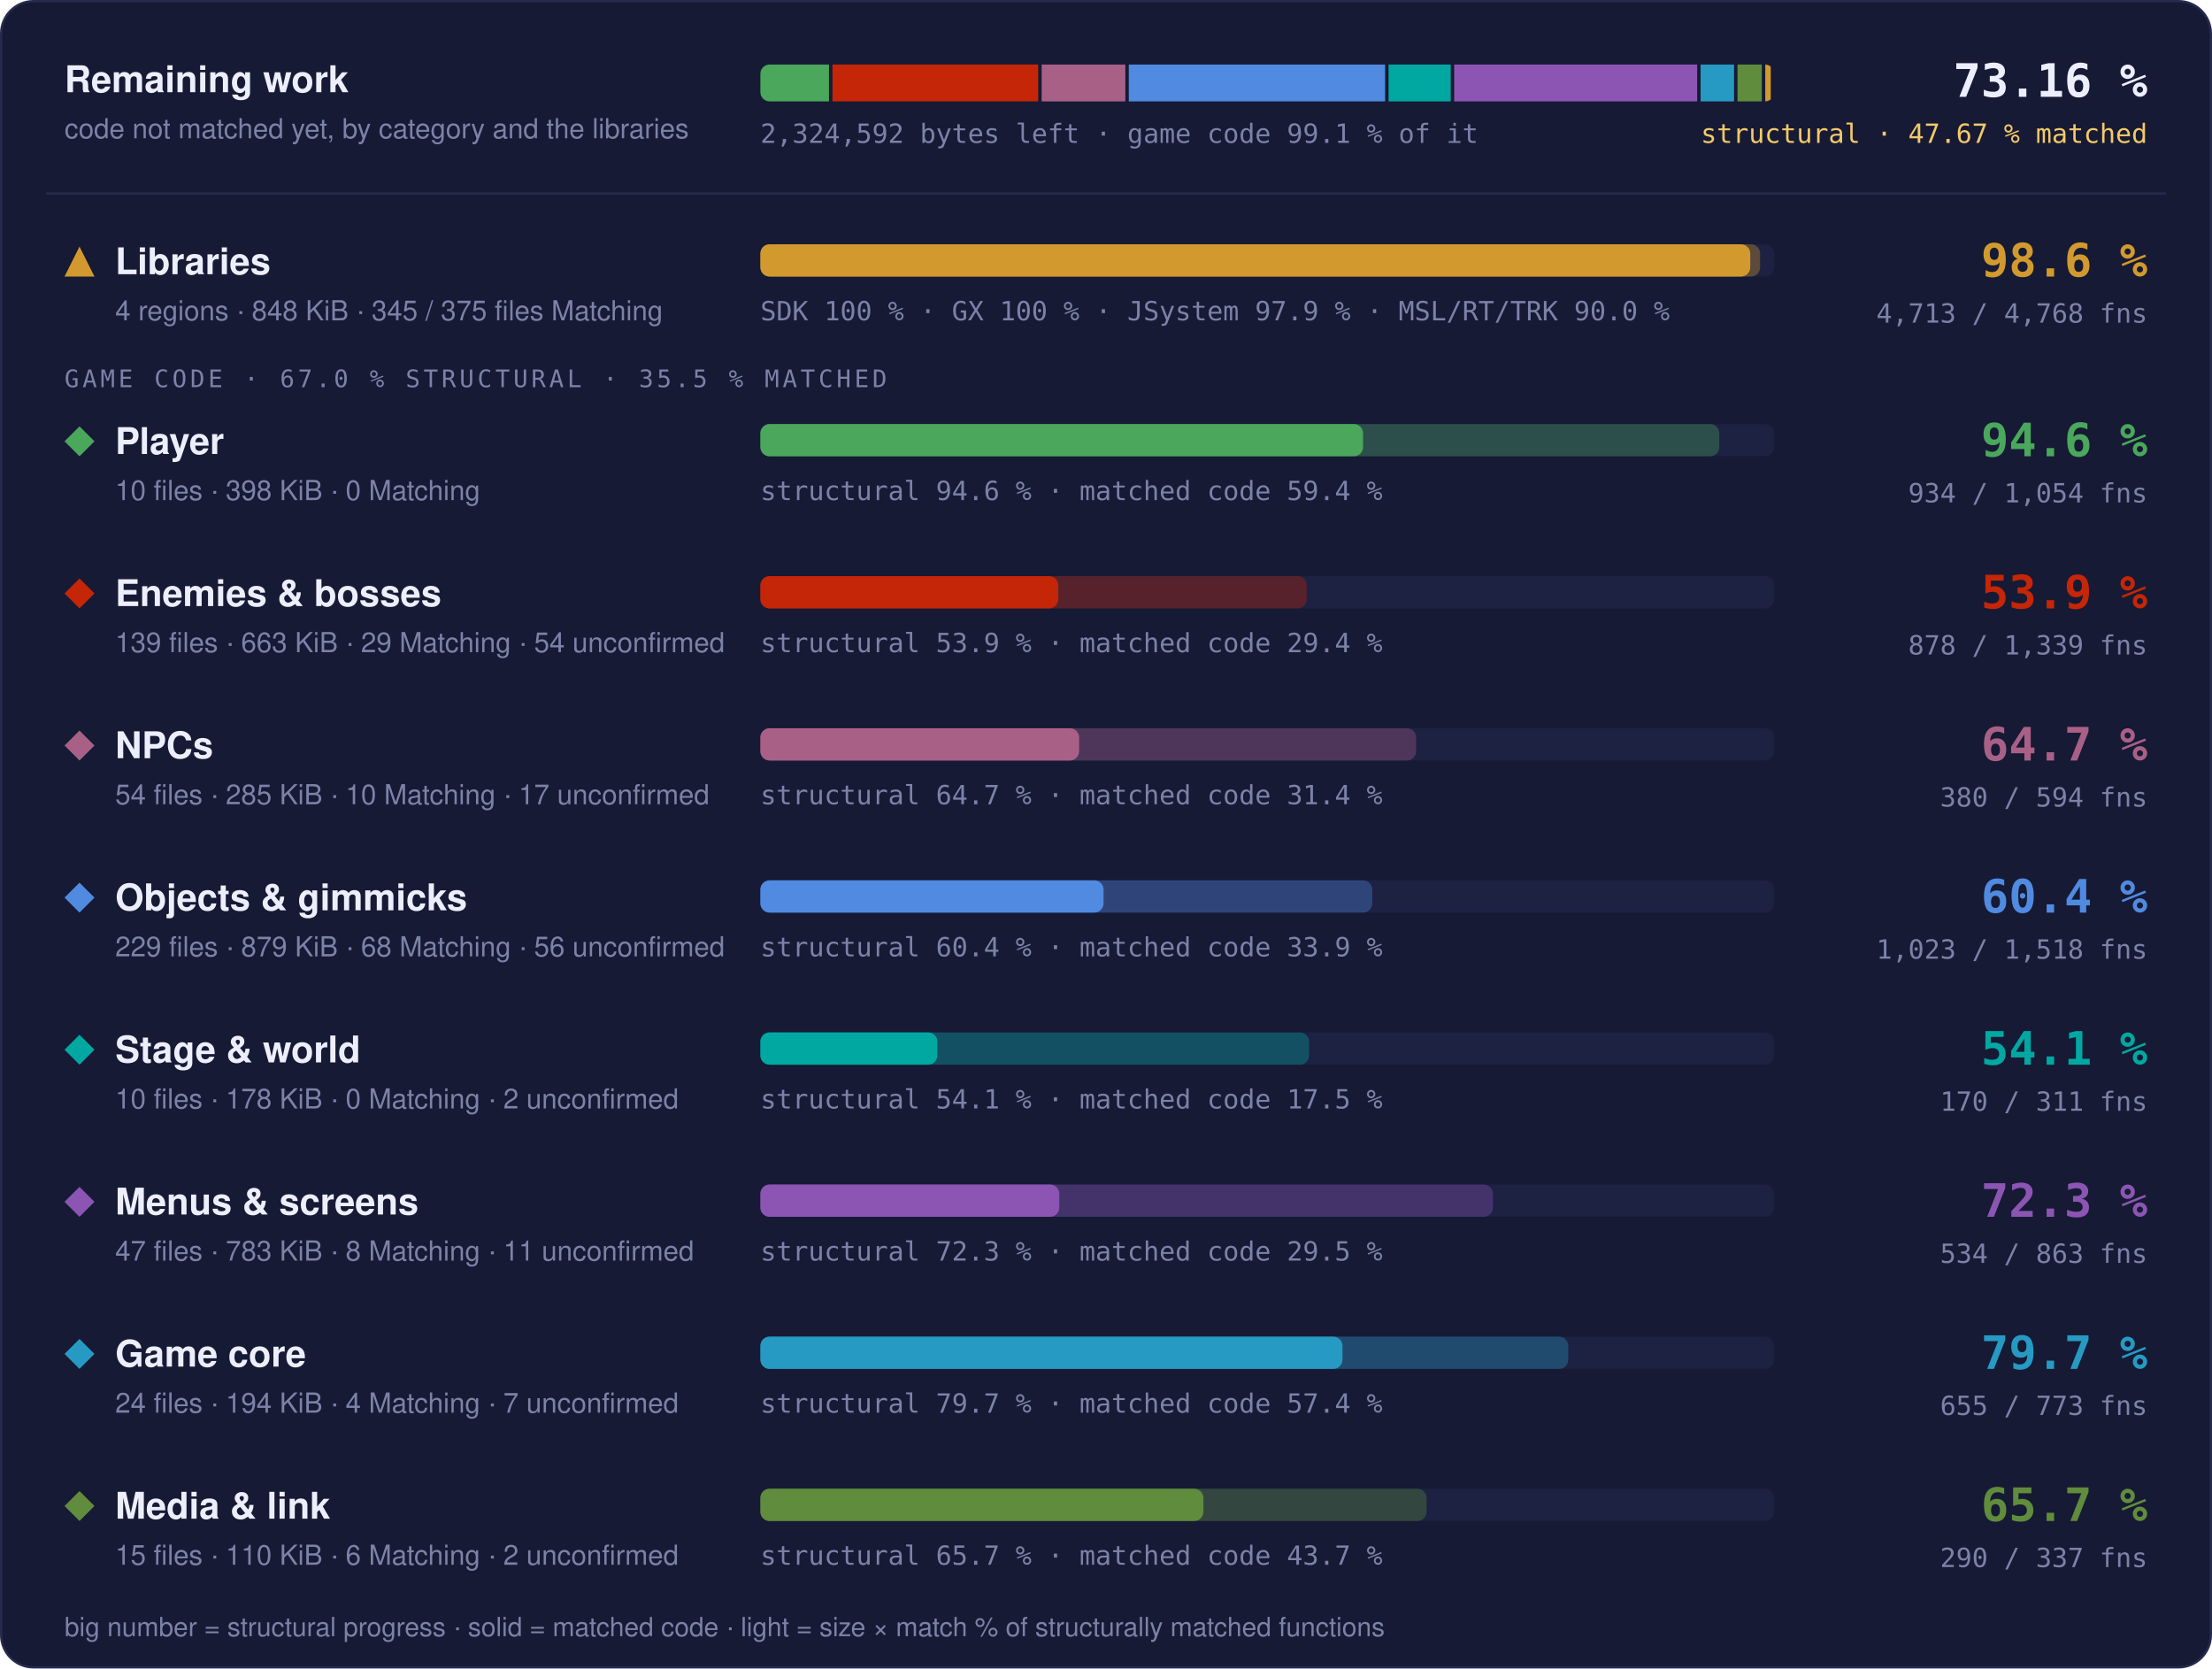
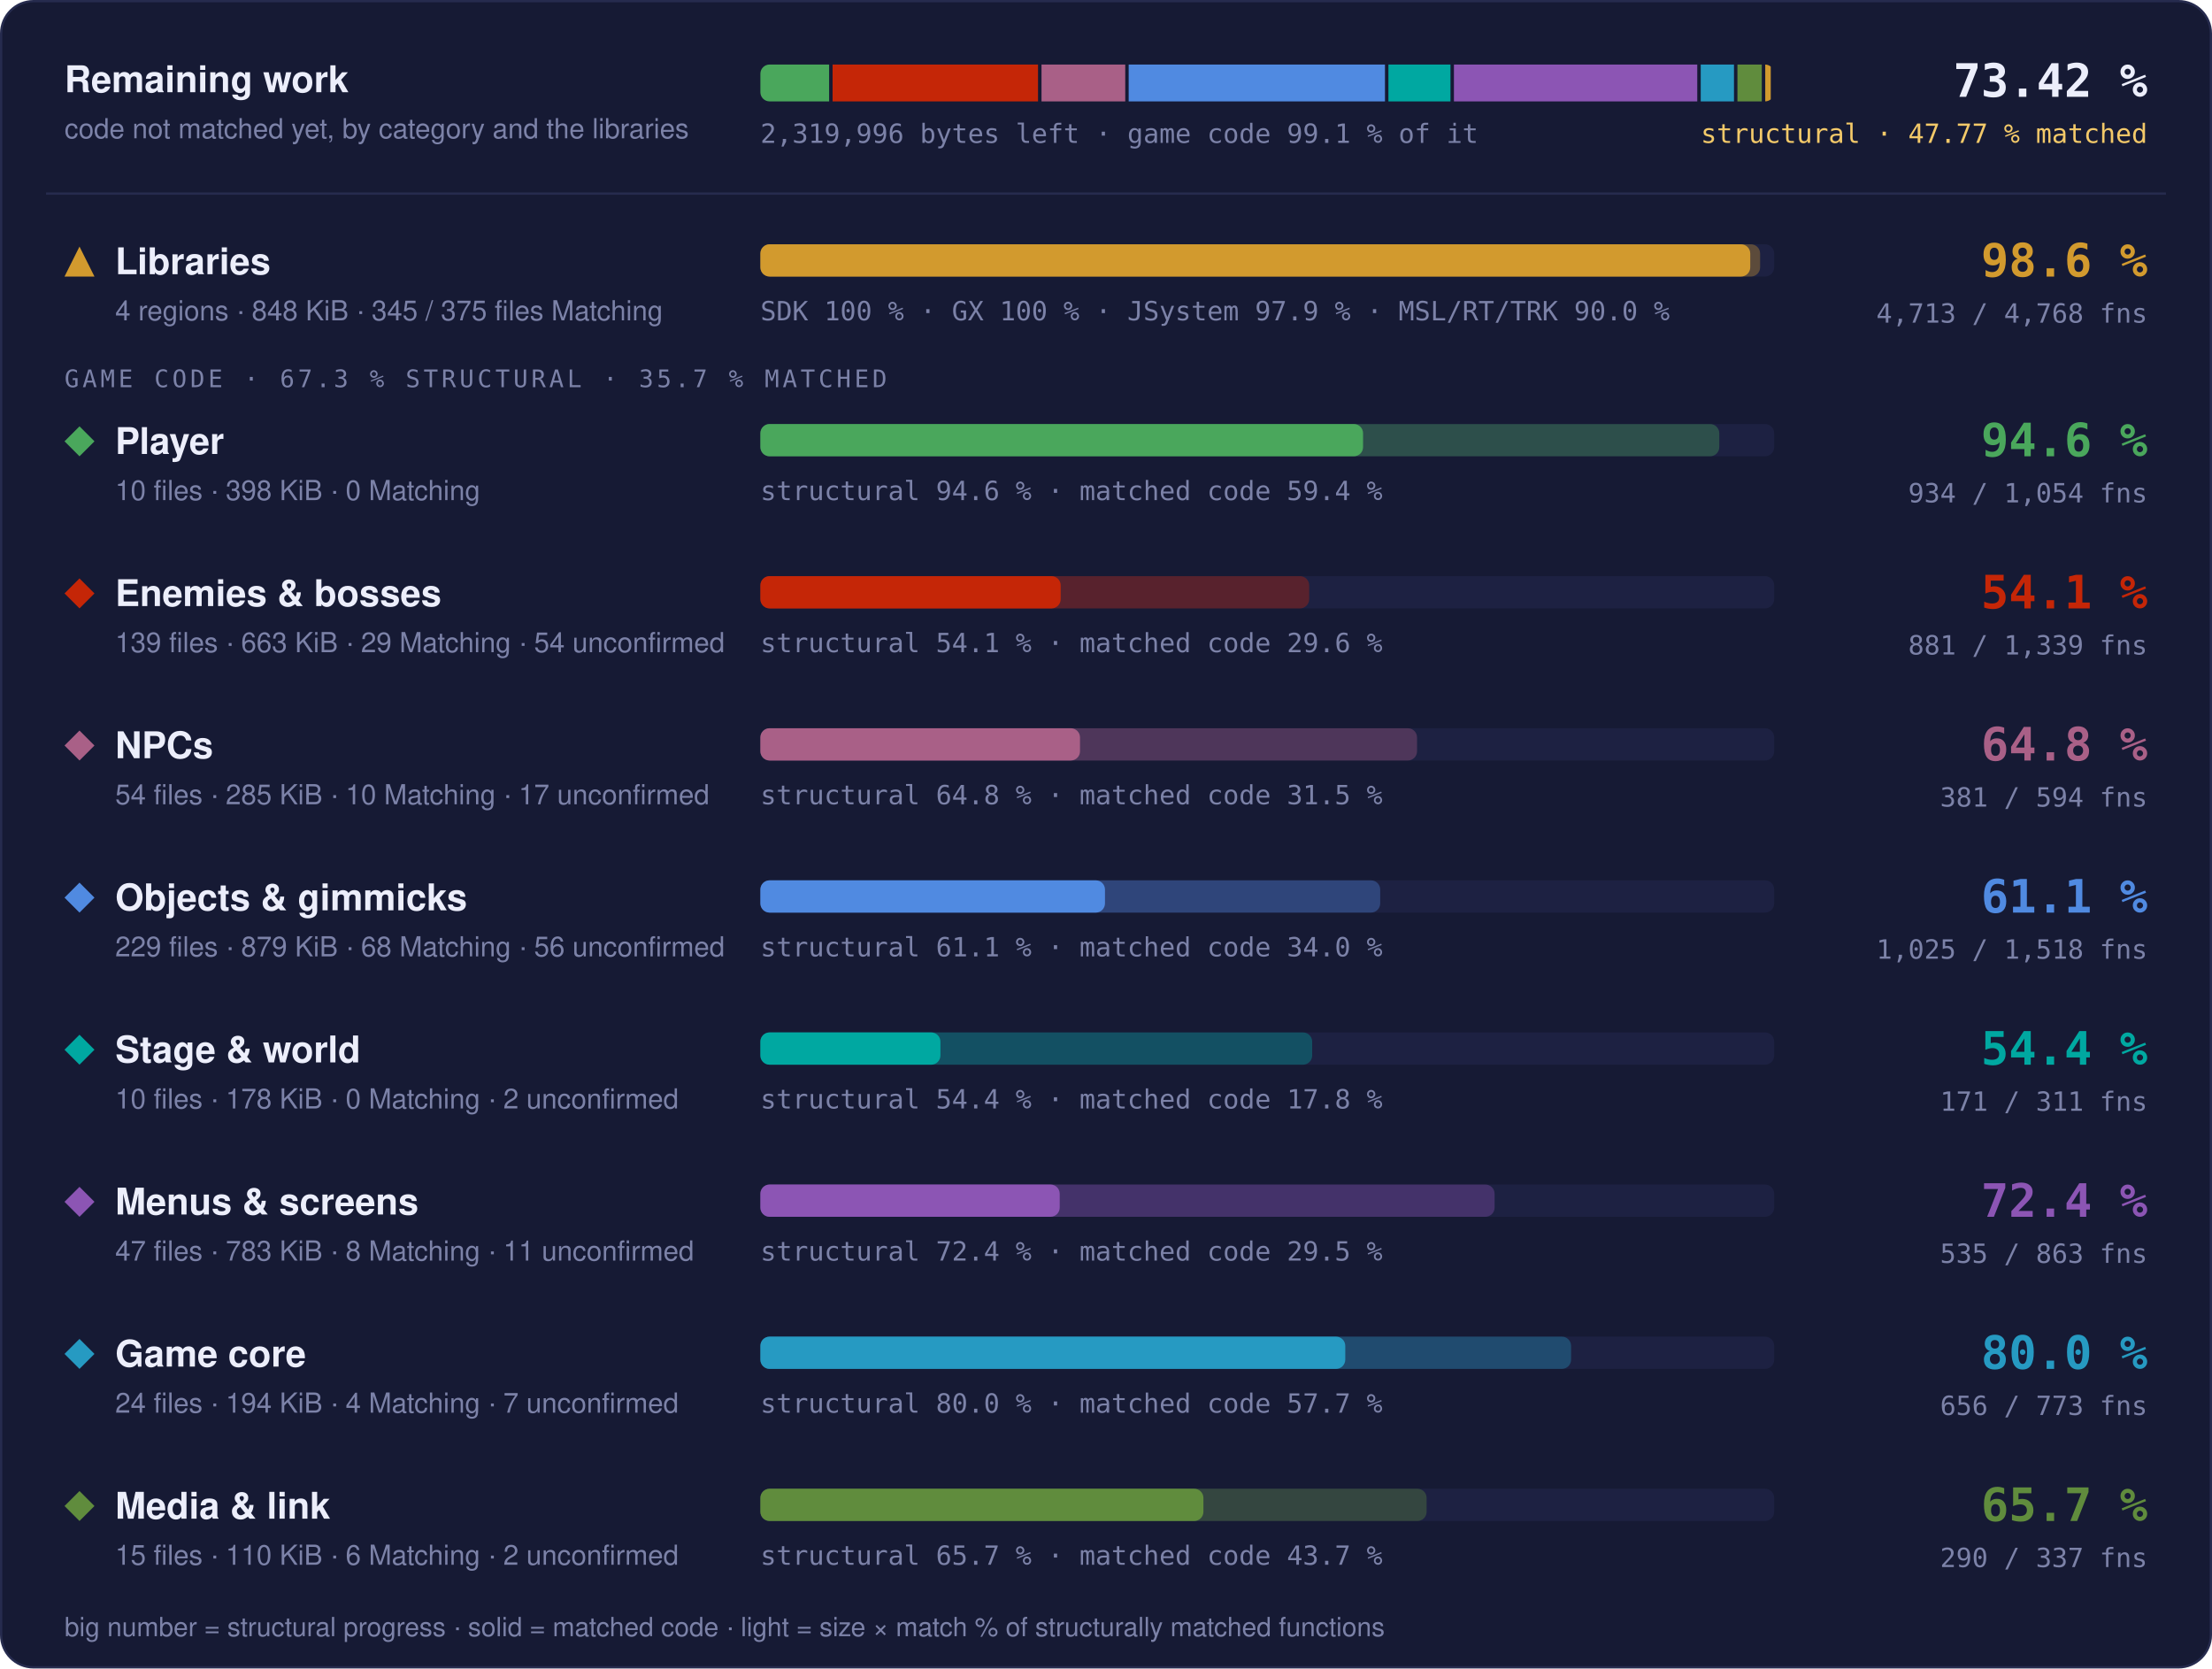
- <svg xmlns="http://www.w3.org/2000/svg" width="960" height="724" viewBox="0 0 960 724" role="img" aria-label="Progress overview: Libraries 98.6 % structural, 97.6 % matched code, 4713 of 4768 functions; Player 94.6 % structural, 59.4 % matched code, 934 of 1054 functions; Enemies &amp; bosses 53.9 % structural, 29.4 % matched code, 878 of 1339 functions; NPCs 64.7 % structural, 31.4 % matched code, 380 of 594 functions; Objects &amp; gimmicks 60.4 % structural, 33.9 % matched code, 1023 of 1518 functions; Stage &amp; world 54.1 % structural, 17.5 % matched code, 170 of 311 functions; Menus &amp; screens 72.3 % structural, 29.5 % matched code, 534 of 863 functions; Game core 79.7 % structural, 57.4 % matched code, 655 of 773 functions; Media &amp; link 65.7 % structural, 43.7 % matched code, 290 of 337 functions">
+ <svg xmlns="http://www.w3.org/2000/svg" width="960" height="724" viewBox="0 0 960 724" role="img" aria-label="Progress overview: Libraries 98.6 % structural, 97.6 % matched code, 4713 of 4768 functions; Player 94.6 % structural, 59.4 % matched code, 934 of 1054 functions; Enemies &amp; bosses 54.1 % structural, 29.6 % matched code, 881 of 1339 functions; NPCs 64.8 % structural, 31.5 % matched code, 381 of 594 functions; Objects &amp; gimmicks 61.1 % structural, 34.0 % matched code, 1025 of 1518 functions; Stage &amp; world 54.4 % structural, 17.8 % matched code, 171 of 311 functions; Menus &amp; screens 72.4 % structural, 29.5 % matched code, 535 of 863 functions; Game core 80.0 % structural, 57.7 % matched code, 656 of 773 functions; Media &amp; link 65.7 % structural, 43.7 % matched code, 290 of 337 functions">
  <style>text { font-family: -apple-system, BlinkMacSystemFont, 'Segoe UI', Helvetica, Arial, sans-serif; } .mono { font-family: ui-monospace, SFMono-Regular, 'SF Mono', Menlo, Consolas, monospace; } .grow { transform-box: fill-box; transform-origin: 0 50%; animation: grow 1.4s cubic-bezier(.2,.8,.2,1) both; } @keyframes grow { from { transform: scaleX(0); } } @media (prefers-reduced-motion: reduce) { * { animation: none !important; } }</style>
  <rect x="0.5" y="0.5" width="959" height="723" rx="14" fill="#161a34" stroke="#262b4e" />
  <text x="28" y="40" font-size="16" font-weight="700" fill="#eceefb">Remaining work</text>
  <text x="28" y="60" font-size="12" fill="#7c82a8">code not matched yet, by category and the libraries</text>
  <clipPath id="rw">
    <rect x="330" y="28" width="440" height="16" rx="4" />
  </clipPath>
  <g clip-path="url(#rw)">
-     <rect class="grow" x="330.00" y="28" width="29.78" height="16" fill="#4aa75c" />
-     <rect class="grow" x="361.28" y="28" width="89.30" height="16" fill="#c52607" />
-     <rect class="grow" x="452.08" y="28" width="36.31" height="16" fill="#a96087" />
-     <rect class="grow" x="489.89" y="28" width="111.24" height="16" fill="#508ae1" />
-     <rect class="grow" x="602.63" y="28" width="26.98" height="16" fill="#00a8a1" />
-     <rect class="grow" x="631.11" y="28" width="105.45" height="16" fill="#8c55b4" />
-     <rect class="grow" x="738.06" y="28" width="14.51" height="16" fill="#269ac2" />
-     <rect class="grow" x="754.07" y="28" width="10.55" height="16" fill="#608c3d" />
-     <rect class="grow" x="766.12" y="28" width="2.38" height="16" fill="#d29a2e" />
+     <rect class="grow" x="330.00" y="28" width="29.84" height="16" fill="#4aa75c" />
+     <rect class="grow" x="361.34" y="28" width="89.16" height="16" fill="#c52607" />
+     <rect class="grow" x="452.01" y="28" width="36.34" height="16" fill="#a96087" />
+     <rect class="grow" x="489.84" y="28" width="111.23" height="16" fill="#508ae1" />
+     <rect class="grow" x="602.57" y="28" width="26.93" height="16" fill="#00a8a1" />
+     <rect class="grow" x="631.00" y="28" width="105.60" height="16" fill="#8c55b4" />
+     <rect class="grow" x="738.11" y="28" width="14.43" height="16" fill="#269ac2" />
+     <rect class="grow" x="754.04" y="28" width="10.57" height="16" fill="#608c3d" />
+     <rect class="grow" x="766.11" y="28" width="2.39" height="16" fill="#d29a2e" />
  </g>
-   <text x="330" y="62" class="mono" font-size="11.5" fill="#7c82a8">2,324,592 bytes left · game code 99.1 % of it</text>
-   <text x="932" y="42" text-anchor="end" class="mono" font-size="20" font-weight="700" fill="#eceefb">73.16 %</text>
-   <text x="932" y="62" text-anchor="end" class="mono" font-size="11.5" fill="#f3c969">structural · 47.67 % matched</text>
+   <text x="330" y="62" class="mono" font-size="11.5" fill="#7c82a8">2,319,996 bytes left · game code 99.1 % of it</text>
+   <text x="932" y="42" text-anchor="end" class="mono" font-size="20" font-weight="700" fill="#eceefb">73.42 %</text>
+   <text x="932" y="62" text-anchor="end" class="mono" font-size="11.5" fill="#f3c969">structural · 47.77 % matched</text>
  <line x1="20" x2="940" y1="84" y2="84" stroke="#262b4e" />
  <g fill="#d29a2e">
    <path d="M34.5 107L41 120L28 120Z" />
  </g>
  <text x="50" y="119" font-size="16" font-weight="700" fill="#eceefb">Libraries</text>
  <text x="50" y="139" font-size="12" fill="#7c82a8">4 regions · 848 KiB · 345 / 375 files Matching</text>
  <rect x="330" y="106" width="440" height="14" rx="4" fill="#1d2142" />
  <rect class="grow" style="animation-delay:0.0s" x="330" y="106" width="433.88" height="14" rx="4" fill="#d29a2e" fill-opacity="0.35" />
  <rect class="grow" style="animation-delay:0.0s" x="330" y="106" width="429.60" height="14" rx="4" fill="#d29a2e" />
  <text x="330" y="139" class="mono" font-size="11.5" fill="#7c82a8">SDK 100 % · GX 100 % · JSystem 97.9 % · MSL/RT/TRK 90.0 %</text>
  <text x="932" y="120" text-anchor="end" class="mono" font-size="20" font-weight="700" fill="#d29a2e">98.6 %</text>
  <text x="932" y="140" text-anchor="end" class="mono" font-size="11.5" fill="#7c82a8">4,713 / 4,768 fns</text>
-   <text x="28" y="168" class="mono" font-size="10.5" letter-spacing="0.14em" fill="#7c82a8">GAME CODE · 67.0 % STRUCTURAL · 35.5 % MATCHED</text>
+   <text x="28" y="168" class="mono" font-size="10.5" letter-spacing="0.14em" fill="#7c82a8">GAME CODE · 67.3 % STRUCTURAL · 35.7 % MATCHED</text>
  <g fill="#4aa75c">
    <path d="M34.5 185L41 191.5L34.5 198L28 191.5Z" />
  </g>
  <text x="50" y="197" font-size="16" font-weight="700" fill="#eceefb">Player</text>
  <text x="50" y="217" font-size="12" fill="#7c82a8">10 files · 398 KiB · 0 Matching</text>
  <rect x="330" y="184" width="440" height="14" rx="4" fill="#1d2142" />
  <rect class="grow" style="animation-delay:0.1s" x="330" y="184" width="416.16" height="14" rx="4" fill="#4aa75c" fill-opacity="0.35" />
  <rect class="grow" style="animation-delay:0.1s" x="330" y="184" width="261.57" height="14" rx="4" fill="#4aa75c" />
  <text x="330" y="217" class="mono" font-size="11.5" fill="#7c82a8">structural 94.6 % · matched code 59.4 %</text>
  <text x="932" y="198" text-anchor="end" class="mono" font-size="20" font-weight="700" fill="#4aa75c">94.6 %</text>
  <text x="932" y="218" text-anchor="end" class="mono" font-size="11.5" fill="#7c82a8">934 / 1,054 fns</text>
  <g fill="#c52607">
    <path d="M34.5 251L41 257.5L34.5 264L28 257.5Z" />
  </g>
  <text x="50" y="263" font-size="16" font-weight="700" fill="#eceefb">Enemies &amp; bosses</text>
  <text x="50" y="283" font-size="12" fill="#7c82a8">139 files · 663 KiB · 29 Matching · 54 unconfirmed</text>
  <rect x="330" y="250" width="440" height="14" rx="4" fill="#1d2142" />
-   <rect class="grow" style="animation-delay:0.2s" x="330" y="250" width="237.12" height="14" rx="4" fill="#c52607" fill-opacity="0.35" />
-   <rect class="grow" style="animation-delay:0.2s" x="330" y="250" width="129.27" height="14" rx="4" fill="#c52607" />
-   <text x="330" y="283" class="mono" font-size="11.5" fill="#7c82a8">structural 53.9 % · matched code 29.4 %</text>
-   <text x="932" y="264" text-anchor="end" class="mono" font-size="20" font-weight="700" fill="#c52607">53.9 %</text>
-   <text x="932" y="284" text-anchor="end" class="mono" font-size="11.5" fill="#7c82a8">878 / 1,339 fns</text>
+   <rect class="grow" style="animation-delay:0.2s" x="330" y="250" width="238.18" height="14" rx="4" fill="#c52607" fill-opacity="0.35" />
+   <rect class="grow" style="animation-delay:0.2s" x="330" y="250" width="130.33" height="14" rx="4" fill="#c52607" />
+   <text x="330" y="283" class="mono" font-size="11.5" fill="#7c82a8">structural 54.1 % · matched code 29.6 %</text>
+   <text x="932" y="264" text-anchor="end" class="mono" font-size="20" font-weight="700" fill="#c52607">54.1 %</text>
+   <text x="932" y="284" text-anchor="end" class="mono" font-size="11.5" fill="#7c82a8">881 / 1,339 fns</text>
  <g fill="#a96087">
    <path d="M34.5 317L41 323.5L34.5 330L28 323.5Z" />
  </g>
  <text x="50" y="329" font-size="16" font-weight="700" fill="#eceefb">NPCs</text>
  <text x="50" y="349" font-size="12" fill="#7c82a8">54 files · 285 KiB · 10 Matching · 17 unconfirmed</text>
  <rect x="330" y="316" width="440" height="14" rx="4" fill="#1d2142" />
-   <rect class="grow" style="animation-delay:0.3s" x="330" y="316" width="284.60" height="14" rx="4" fill="#a96087" fill-opacity="0.35" />
-   <rect class="grow" style="animation-delay:0.3s" x="330" y="316" width="138.32" height="14" rx="4" fill="#a96087" />
-   <text x="330" y="349" class="mono" font-size="11.5" fill="#7c82a8">structural 64.7 % · matched code 31.4 %</text>
-   <text x="932" y="330" text-anchor="end" class="mono" font-size="20" font-weight="700" fill="#a96087">64.7 %</text>
-   <text x="932" y="350" text-anchor="end" class="mono" font-size="11.5" fill="#7c82a8">380 / 594 fns</text>
+   <rect class="grow" style="animation-delay:0.3s" x="330" y="316" width="284.99" height="14" rx="4" fill="#a96087" fill-opacity="0.35" />
+   <rect class="grow" style="animation-delay:0.3s" x="330" y="316" width="138.72" height="14" rx="4" fill="#a96087" />
+   <text x="330" y="349" class="mono" font-size="11.5" fill="#7c82a8">structural 64.8 % · matched code 31.5 %</text>
+   <text x="932" y="330" text-anchor="end" class="mono" font-size="20" font-weight="700" fill="#a96087">64.8 %</text>
+   <text x="932" y="350" text-anchor="end" class="mono" font-size="11.5" fill="#7c82a8">381 / 594 fns</text>
  <g fill="#508ae1">
    <path d="M34.5 383L41 389.5L34.5 396L28 389.5Z" />
  </g>
  <text x="50" y="395" font-size="16" font-weight="700" fill="#eceefb">Objects &amp; gimmicks</text>
  <text x="50" y="415" font-size="12" fill="#7c82a8">229 files · 879 KiB · 68 Matching · 56 unconfirmed</text>
  <rect x="330" y="382" width="440" height="14" rx="4" fill="#1d2142" />
-   <rect class="grow" style="animation-delay:0.4s" x="330" y="382" width="265.56" height="14" rx="4" fill="#508ae1" fill-opacity="0.35" />
-   <rect class="grow" style="animation-delay:0.4s" x="330" y="382" width="148.94" height="14" rx="4" fill="#508ae1" />
-   <text x="330" y="415" class="mono" font-size="11.5" fill="#7c82a8">structural 60.4 % · matched code 33.9 %</text>
-   <text x="932" y="396" text-anchor="end" class="mono" font-size="20" font-weight="700" fill="#508ae1">60.4 %</text>
-   <text x="932" y="416" text-anchor="end" class="mono" font-size="11.5" fill="#7c82a8">1,023 / 1,518 fns</text>
+   <rect class="grow" style="animation-delay:0.4s" x="330" y="382" width="269.00" height="14" rx="4" fill="#508ae1" fill-opacity="0.35" />
+   <rect class="grow" style="animation-delay:0.4s" x="330" y="382" width="149.56" height="14" rx="4" fill="#508ae1" />
+   <text x="330" y="415" class="mono" font-size="11.5" fill="#7c82a8">structural 61.1 % · matched code 34.0 %</text>
+   <text x="932" y="396" text-anchor="end" class="mono" font-size="20" font-weight="700" fill="#508ae1">61.1 %</text>
+   <text x="932" y="416" text-anchor="end" class="mono" font-size="11.5" fill="#7c82a8">1,025 / 1,518 fns</text>
  <g fill="#00a8a1">
    <path d="M34.5 449L41 455.5L34.5 462L28 455.5Z" />
  </g>
  <text x="50" y="461" font-size="16" font-weight="700" fill="#eceefb">Stage &amp; world</text>
  <text x="50" y="481" font-size="12" fill="#7c82a8">10 files · 178 KiB · 0 Matching · 2 unconfirmed</text>
  <rect x="330" y="448" width="440" height="14" rx="4" fill="#1d2142" />
-   <rect class="grow" style="animation-delay:0.5s" x="330" y="448" width="238.16" height="14" rx="4" fill="#00a8a1" fill-opacity="0.35" />
-   <rect class="grow" style="animation-delay:0.5s" x="330" y="448" width="76.81" height="14" rx="4" fill="#00a8a1" />
-   <text x="330" y="481" class="mono" font-size="11.5" fill="#7c82a8">structural 54.1 % · matched code 17.5 %</text>
-   <text x="932" y="462" text-anchor="end" class="mono" font-size="20" font-weight="700" fill="#00a8a1">54.1 %</text>
-   <text x="932" y="482" text-anchor="end" class="mono" font-size="11.5" fill="#7c82a8">170 / 311 fns</text>
+   <rect class="grow" style="animation-delay:0.5s" x="330" y="448" width="239.48" height="14" rx="4" fill="#00a8a1" fill-opacity="0.35" />
+   <rect class="grow" style="animation-delay:0.5s" x="330" y="448" width="78.14" height="14" rx="4" fill="#00a8a1" />
+   <text x="330" y="481" class="mono" font-size="11.5" fill="#7c82a8">structural 54.4 % · matched code 17.8 %</text>
+   <text x="932" y="462" text-anchor="end" class="mono" font-size="20" font-weight="700" fill="#00a8a1">54.4 %</text>
+   <text x="932" y="482" text-anchor="end" class="mono" font-size="11.5" fill="#7c82a8">171 / 311 fns</text>
  <g fill="#8c55b4">
    <path d="M34.5 515L41 521.5L34.5 528L28 521.5Z" />
  </g>
  <text x="50" y="527" font-size="16" font-weight="700" fill="#eceefb">Menus &amp; screens</text>
  <text x="50" y="547" font-size="12" fill="#7c82a8">47 files · 783 KiB · 8 Matching · 11 unconfirmed</text>
  <rect x="330" y="514" width="440" height="14" rx="4" fill="#1d2142" />
-   <rect class="grow" style="animation-delay:0.6s" x="330" y="514" width="317.94" height="14" rx="4" fill="#8c55b4" fill-opacity="0.35" />
-   <rect class="grow" style="animation-delay:0.6s" x="330" y="514" width="129.73" height="14" rx="4" fill="#8c55b4" />
-   <text x="330" y="547" class="mono" font-size="11.5" fill="#7c82a8">structural 72.3 % · matched code 29.5 %</text>
-   <text x="932" y="528" text-anchor="end" class="mono" font-size="20" font-weight="700" fill="#8c55b4">72.3 %</text>
-   <text x="932" y="548" text-anchor="end" class="mono" font-size="11.5" fill="#7c82a8">534 / 863 fns</text>
+   <rect class="grow" style="animation-delay:0.6s" x="330" y="514" width="318.65" height="14" rx="4" fill="#8c55b4" fill-opacity="0.35" />
+   <rect class="grow" style="animation-delay:0.6s" x="330" y="514" width="129.91" height="14" rx="4" fill="#8c55b4" />
+   <text x="330" y="547" class="mono" font-size="11.5" fill="#7c82a8">structural 72.4 % · matched code 29.5 %</text>
+   <text x="932" y="528" text-anchor="end" class="mono" font-size="20" font-weight="700" fill="#8c55b4">72.4 %</text>
+   <text x="932" y="548" text-anchor="end" class="mono" font-size="11.5" fill="#7c82a8">535 / 863 fns</text>
  <g fill="#269ac2">
    <path d="M34.5 581L41 587.5L34.5 594L28 587.5Z" />
  </g>
  <text x="50" y="593" font-size="16" font-weight="700" fill="#eceefb">Game core</text>
  <text x="50" y="613" font-size="12" fill="#7c82a8">24 files · 194 KiB · 4 Matching · 7 unconfirmed</text>
  <rect x="330" y="580" width="440" height="14" rx="4" fill="#1d2142" />
-   <rect class="grow" style="animation-delay:0.7s" x="330" y="580" width="350.62" height="14" rx="4" fill="#269ac2" fill-opacity="0.35" />
-   <rect class="grow" style="animation-delay:0.7s" x="330" y="580" width="252.63" height="14" rx="4" fill="#269ac2" />
-   <text x="330" y="613" class="mono" font-size="11.5" fill="#7c82a8">structural 79.7 % · matched code 57.4 %</text>
-   <text x="932" y="594" text-anchor="end" class="mono" font-size="20" font-weight="700" fill="#269ac2">79.7 %</text>
-   <text x="932" y="614" text-anchor="end" class="mono" font-size="11.5" fill="#7c82a8">655 / 773 fns</text>
+   <rect class="grow" style="animation-delay:0.7s" x="330" y="580" width="351.84" height="14" rx="4" fill="#269ac2" fill-opacity="0.35" />
+   <rect class="grow" style="animation-delay:0.7s" x="330" y="580" width="253.84" height="14" rx="4" fill="#269ac2" />
+   <text x="330" y="613" class="mono" font-size="11.5" fill="#7c82a8">structural 80.0 % · matched code 57.7 %</text>
+   <text x="932" y="594" text-anchor="end" class="mono" font-size="20" font-weight="700" fill="#269ac2">80.0 %</text>
+   <text x="932" y="614" text-anchor="end" class="mono" font-size="11.5" fill="#7c82a8">656 / 773 fns</text>
  <g fill="#608c3d">
    <path d="M34.5 647L41 653.5L34.5 660L28 653.5Z" />
  </g>
  <text x="50" y="659" font-size="16" font-weight="700" fill="#eceefb">Media &amp; link</text>
  <text x="50" y="679" font-size="12" fill="#7c82a8">15 files · 110 KiB · 6 Matching · 2 unconfirmed</text>
  <rect x="330" y="646" width="440" height="14" rx="4" fill="#1d2142" />
  <rect class="grow" style="animation-delay:0.8s" x="330" y="646" width="289.14" height="14" rx="4" fill="#608c3d" fill-opacity="0.35" />
  <rect class="grow" style="animation-delay:0.8s" x="330" y="646" width="192.28" height="14" rx="4" fill="#608c3d" />
  <text x="330" y="679" class="mono" font-size="11.5" fill="#7c82a8">structural 65.7 % · matched code 43.7 %</text>
  <text x="932" y="660" text-anchor="end" class="mono" font-size="20" font-weight="700" fill="#608c3d">65.7 %</text>
  <text x="932" y="680" text-anchor="end" class="mono" font-size="11.5" fill="#7c82a8">290 / 337 fns</text>
  <text x="28" y="710" font-size="11.5" fill="#7c82a8">big number = structural progress · solid = matched code · light = size × match % of structurally matched functions</text>
</svg>
